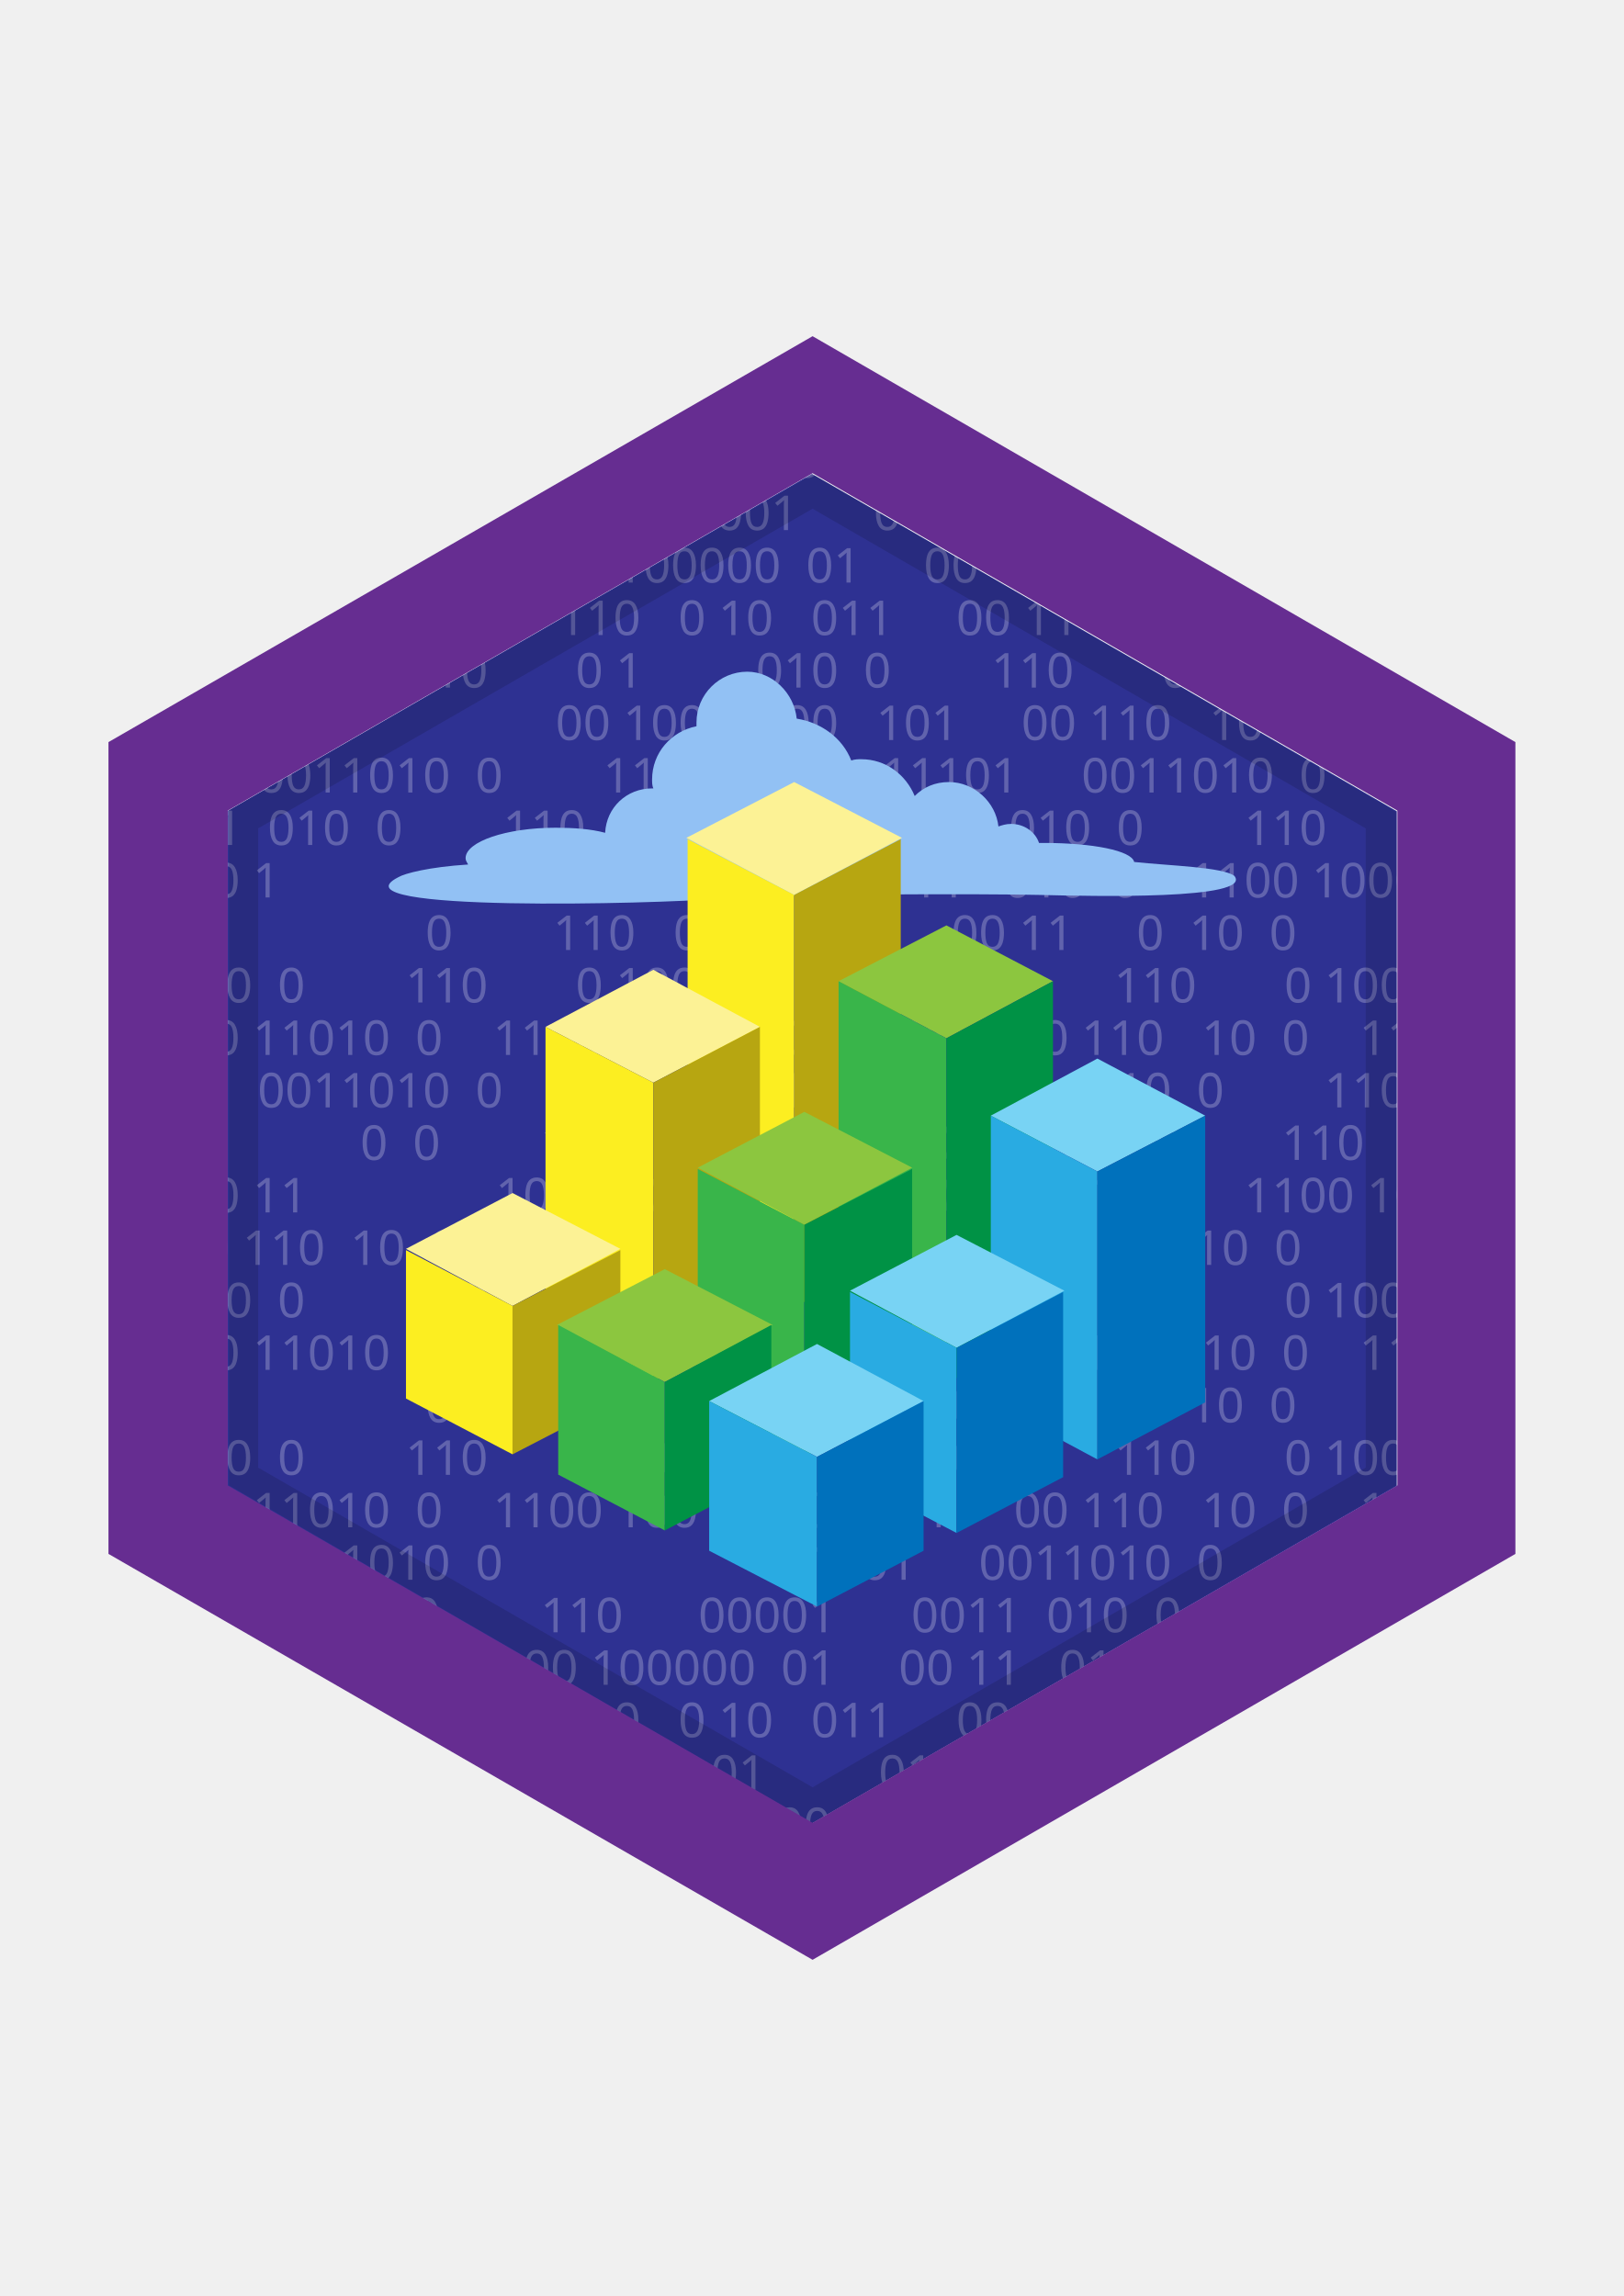
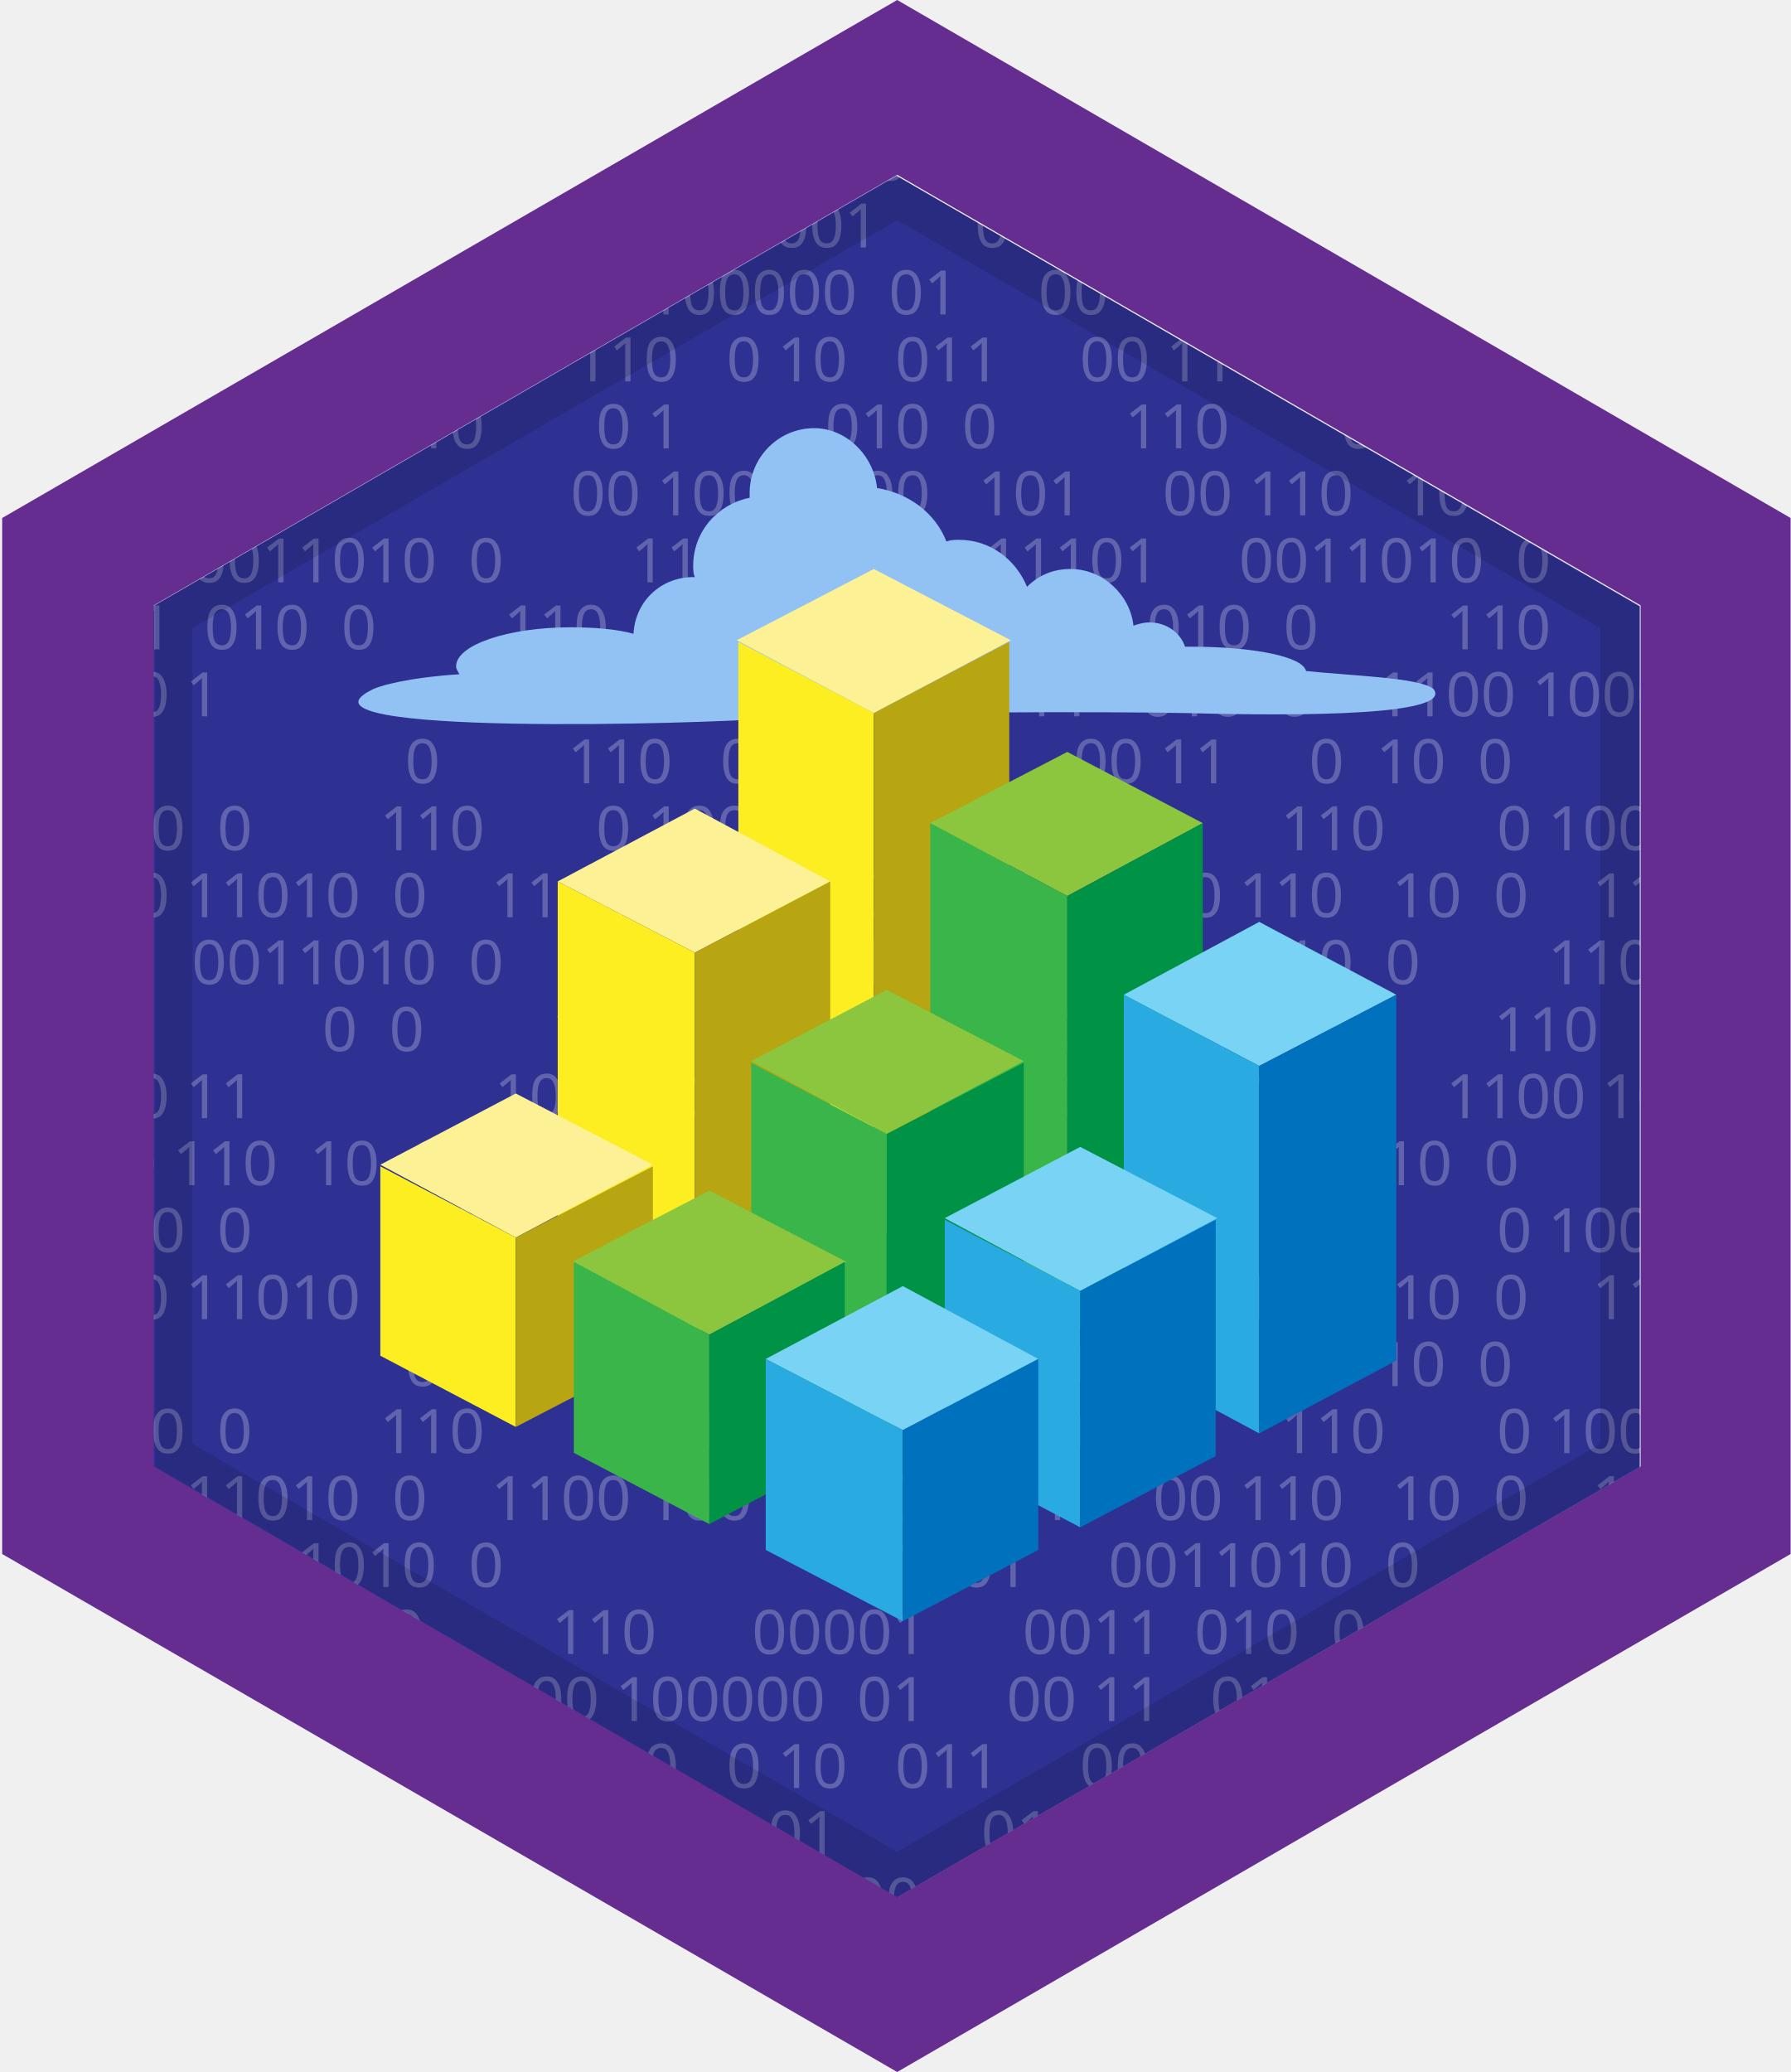
- <svg xmlns="http://www.w3.org/2000/svg" xmlns:xlink="http://www.w3.org/1999/xlink" version="1.1" id="Layer_1" x="0px" y="0px" width="841.889px" height="1190.551px" viewBox="0 0 841.889 1190.551" enable-background="new 0 0 841.889 1190.551" xml:space="preserve">
-   <g>
-     <polygon fill="#2E3192" points="724.156,770.559 724.156,420.649 420.945,245.694 117.733,420.649 117.733,770.559    420.945,945.514  " />
-   </g>
-   <g opacity="0.48" enable-background="new    ">
+ <svg xmlns="http://www.w3.org/2000/svg" xmlns:xlink="http://www.w3.org/1999/xlink" version="1.1" x="0px" y="0px" width="110.979px" height="128.417px" viewBox="0 0 110.979 128.417" enable-background="new 0 0 110.979 128.417" xml:space="preserve">
+   <g id="Layer_1">
+ </g>
+   <g id="Layer_4">
    <g>
-       <defs>
-         <polygon id="SVGID_1_" points="409.445,225.775 76.445,410.775 90.445,780.775 426.445,979.775 758.445,782.775 736.445,392.775         " />
-       </defs>
-       <clipPath id="SVGID_2_">
-         <use xlink:href="#SVGID_1_" overflow="visible" />
-       </clipPath>
-       <g opacity="0.51" clip-path="url(#SVGID_2_)">
-         <text transform="matrix(1 0 0 1 -13.156 247.6501)" fill="#FFFFFF" font-family="'Verdana'" font-size="24.965">00111101     0011010  0        1100 10 000111101     0011010  0        1100</text>
-         <text transform="matrix(1 0 0 1 -13.156 274.865)" fill="#FFFFFF" font-family="'Verdana'" font-size="24.965">001      0011  010  0        110      00001      0011  010  0        110      00  </text>
-         <text transform="matrix(1 0 0 1 -13.156 302.0798)" fill="#FFFFFF" font-family="'Verdana'" font-size="24.965">0   101     00 11010  0    1100 100000  01     00 11   010  0    1100 100000   </text>
-         <text transform="matrix(1 0 0 1 -13.156 383.7244)" fill="#FFFFFF" font-family="'Verdana'" font-size="24.965">0   101     00 1                      00 100    000   101     00 110   10  0    110 </text>
-         <text transform="matrix(1 0 0 1 -13.156 329.2947)" fill="#FFFFFF" font-family="'Verdana'" font-size="24.965">00111     00 110  10  0        110   0 10   011     00 11     0  10  0        11  </text>
-         <text transform="matrix(1 0 0 1 -13.156 356.5173)" fill="#FFFFFF" font-family="'Verdana'" font-size="24.965">001         010  0        110       0 1         010  0        110       0 100</text>
-         <text transform="matrix(1 0 0 1 -13.156 410.947)" fill="#FFFFFF" font-family="'Verdana'" font-size="24.965">00111101     0011010  0        1100 10        11101     0011010  0        1100</text>
-         <text transform="matrix(1 0 0 1 -13.156 438.1619)" fill="#FFFFFF" font-family="'Verdana'" font-size="24.965">001      0011  010  0        110      00001      0011  010  0        110      00  </text>
-         <text transform="matrix(1 0 0 1 -13.156 465.3767)" fill="#FFFFFF" font-family="'Verdana'" font-size="24.965">0   101     00 1               00 100000  01     00 11   010  0    1100 100000   </text>
-         <text transform="matrix(1 0 0 1 -13.156 547.0173)" fill="#FFFFFF" font-family="'Verdana'" font-size="24.965">0   101     00 11010  0    1100 100    000   101     00 110   10  0    110 </text>
-         <text transform="matrix(1 0 0 1 -13.156 492.5916)" fill="#FFFFFF" font-family="'Verdana'" font-size="24.965">00111                         0        110   0 10   011     00 11     0  10  0        11  </text>
-         <text transform="matrix(1 0 0 1 -13.156 519.8025)" fill="#FFFFFF" font-family="'Verdana'" font-size="24.965">001         010  0        110       0 100 01         010  0        110       0 100</text>
-         <text transform="matrix(1 0 0 1 -13.156 574.2322)" fill="#FFFFFF" font-family="'Verdana'" font-size="24.965">00111101     0011010  0                      11101     0011010  0        1100</text>
-         <text transform="matrix(1 0 0 1 -13.156 601.447)" fill="#FFFFFF" font-family="'Verdana'" font-size="24.965">001      0                0  0        110      00001      0011  010  0        110      00  </text>
-         <text transform="matrix(1 0 0 1 -13.156 628.6619)" fill="#FFFFFF" font-family="'Verdana'" font-size="24.965">0   101     00 11               100 100000  01     00 11   010  0    1100 100000   </text>
-         <text transform="matrix(1 0 0 1 -13.156 710.3142)" fill="#FFFFFF" font-family="'Verdana'" font-size="24.965">0   101     00 11010  0    1100 100    000   101     00 110   10  0    110 </text>
-         <text transform="matrix(1 0 0 1 -13.156 655.8845)" fill="#FFFFFF" font-family="'Verdana'" font-size="24.965">00111     00 110  10  0        110   0 10   011     00 11     0  10  0        11  </text>
-         <text transform="matrix(1 0 0 1 -13.156 683.0916)" fill="#FFFFFF" font-family="'Verdana'" font-size="24.965">001         010  0        110       0 100 01         010  0        110       0 100</text>
-         <text transform="matrix(1 0 0 1 -13.156 791.9587)" fill="#FFFFFF" font-family="'Verdana'" font-size="24.965">0   101     00 11010  0    1100 100    000   101     00 110   10  0    110 </text>
-         <text transform="matrix(1 0 0 1 -13.156 737.5291)" fill="#FFFFFF" font-family="'Verdana'" font-size="24.965">00111                         0        110   0 10   011     00 11     0  10  0        11  </text>
-         <text transform="matrix(1 0 0 1 -13.156 764.7439)" fill="#FFFFFF" font-family="'Verdana'" font-size="24.965">001         010  0        110       0 100 01         010  0        110       0 100</text>
-         <text transform="matrix(1 0 0 1 -13.156 819.1736)" fill="#FFFFFF" font-family="'Verdana'" font-size="24.965">00111101     0011010  0                      11101     0011010  0        1100</text>
-         <text transform="matrix(1 0 0 1 -13.156 846.3884)" fill="#FFFFFF" font-family="'Verdana'" font-size="24.965">001      0                0  0        110      00001      0011  010  0        110      00  </text>
-         <text transform="matrix(1 0 0 1 -13.156 873.6033)" fill="#FFFFFF" font-family="'Verdana'" font-size="24.965">0   101     00 11               100 100000  01     00 11   010  0    1100 100000   </text>
-         <text transform="matrix(1 0 0 1 -13.156 955.2517)" fill="#FFFFFF" font-family="'Verdana'" font-size="24.965">0   101     00 11010  0    1100 100    000   101     00 110   10  0    110 </text>
-         <text transform="matrix(1 0 0 1 -13.156 900.8181)" fill="#FFFFFF" font-family="'Verdana'" font-size="24.965">00111     00 110  10  0        110   0 10   011     00 11     0  10  0        11  </text>
-         <text transform="matrix(1 0 0 1 -13.156 928.033)" fill="#FFFFFF" font-family="'Verdana'" font-size="24.965">001         010  0        110       0 100 01         010  0        110       0 100</text>
+       <polygon fill="#2E3192" points="101.633,90.945 101.633,37.572 55.557,10.886 9.479,37.572 9.479,90.945 55.557,117.632   " />
+     </g>
+     <g opacity="0.48" enable-background="new    ">
+       <g>
+         <g>
+           <defs>
+             <polygon id="SVGID_1_" points="53.809,7.848 3.205,36.066 5.333,92.503 56.392,122.859 106.844,92.81 103.501,33.321      " />
+           </defs>
+           <clipPath id="SVGID_2_">
+             <use xlink:href="#SVGID_1_" overflow="visible" />
+           </clipPath>
+           <g opacity="0.51" clip-path="url(#SVGID_2_)">
+             <text transform="matrix(0.9963 0 0 1 -10.4106 11.1851)" fill="#FFFFFF" font-family="'Verdana'" font-size="3.808">00111101     0011010  0        1100 10 000111101     0011010  0        1100</text>
+             <text transform="matrix(0.9963 0 0 1 -10.4106 15.3364)" fill="#FFFFFF" font-family="'Verdana'" font-size="3.808">001      0011  010  0        110      00001      0011  010  0        110      00  </text>
+             <text transform="matrix(0.9963 0 0 1 -10.4106 19.4868)" fill="#FFFFFF" font-family="'Verdana'" font-size="3.808">0   101     00 11010  0    1100 100000  01     00 11   010  0    1100 100000   </text>
+             <text transform="matrix(0.9963 0 0 1 -10.4106 31.9409)" fill="#FFFFFF" font-family="'Verdana'" font-size="3.808">0   101     00 1                      00 100    000   101     00 110   10  0    110 </text>
+             <text transform="matrix(0.9963 0 0 1 -10.4106 23.6382)" fill="#FFFFFF" font-family="'Verdana'" font-size="3.808">00111     00 110  10  0        110   0 10   011     00 11     0  10  0        11  </text>
+             <text transform="matrix(0.9963 0 0 1 -10.4106 27.7905)" fill="#FFFFFF" font-family="'Verdana'" font-size="3.808">001         010  0        110       0 1         010  0        110       0 100</text>
+             <text transform="matrix(0.9963 0 0 1 -10.4106 36.0933)" fill="#FFFFFF" font-family="'Verdana'" font-size="3.808">00111101     0011010  0        1100 10        11101     0011010  0        1100</text>
+             <text transform="matrix(0.9963 0 0 1 -10.4106 40.2446)" fill="#FFFFFF" font-family="'Verdana'" font-size="3.808">001      0011  010  0        110      00001      0011  010  0        110      00  </text>
+             <text transform="matrix(0.9963 0 0 1 -10.4106 44.396)" fill="#FFFFFF" font-family="'Verdana'" font-size="3.808">0   101     00 1               00 100000  01     00 11   010  0    1100 100000   </text>
+             <text transform="matrix(0.9963 0 0 1 -10.4106 56.8481)" fill="#FFFFFF" font-family="'Verdana'" font-size="3.808">0   101     00 11010  0    1100 100    000   101     00 110   10  0    110 </text>
+             <text transform="matrix(0.9963 0 0 1 -10.4106 48.5474)" fill="#FFFFFF" font-family="'Verdana'" font-size="3.808">00111                         0        110   0 10   011     00 11     0  10  0        11  </text>
+             <text transform="matrix(0.9963 0 0 1 -10.4106 52.6968)" fill="#FFFFFF" font-family="'Verdana'" font-size="3.808">001         010  0        110       0 100 01         010  0        110       0 100</text>
+             <text transform="matrix(0.9963 0 0 1 -10.4106 60.9995)" fill="#FFFFFF" font-family="'Verdana'" font-size="3.808">00111101     0011010  0                      11101     0011010  0        1100</text>
+             <text transform="matrix(0.9963 0 0 1 -10.4106 65.1509)" fill="#FFFFFF" font-family="'Verdana'" font-size="3.808">001      0                0  0        110      00001      0011  010  0        110      00  </text>
+             <text transform="matrix(0.9963 0 0 1 -10.4106 69.3022)" fill="#FFFFFF" font-family="'Verdana'" font-size="3.808">0   101     00 11               100 100000  01     00 11   010  0    1100 100000   </text>
+             <text transform="matrix(0.9963 0 0 1 -10.4106 81.7573)" fill="#FFFFFF" font-family="'Verdana'" font-size="3.808">0   101     00 11010  0    1100 100    000   101     00 110   10  0    110 </text>
+             <text transform="matrix(0.9963 0 0 1 -10.4106 73.4546)" fill="#FFFFFF" font-family="'Verdana'" font-size="3.808">00111     00 110  10  0        110   0 10   011     00 11     0  10  0        11  </text>
+             <text transform="matrix(0.9963 0 0 1 -10.4106 77.604)" fill="#FFFFFF" font-family="'Verdana'" font-size="3.808">001         010  0        110       0 100 01         010  0        110       0 100</text>
+             <text transform="matrix(0.9963 0 0 1 -10.4106 94.2104)" fill="#FFFFFF" font-family="'Verdana'" font-size="3.808">0   101     00 11010  0    1100 100    000   101     00 110   10  0    110 </text>
+             <text transform="matrix(0.9963 0 0 1 -10.4106 85.9077)" fill="#FFFFFF" font-family="'Verdana'" font-size="3.808">00111                         0        110   0 10   011     00 11     0  10  0        11  </text>
+             <text transform="matrix(0.9963 0 0 1 -10.4106 90.0591)" fill="#FFFFFF" font-family="'Verdana'" font-size="3.808">001         010  0        110       0 100 01         010  0        110       0 100</text>
+             <text transform="matrix(0.9963 0 0 1 -10.4106 98.3618)" fill="#FFFFFF" font-family="'Verdana'" font-size="3.808">00111101     0011010  0                      11101     0011010  0        1100</text>
+             <text transform="matrix(0.9963 0 0 1 -10.4106 102.5122)" fill="#FFFFFF" font-family="'Verdana'" font-size="3.808">001      0                0  0        110      00001      0011  010  0        110      00  </text>
+             <text transform="matrix(0.9963 0 0 1 -10.4106 106.6646)" fill="#FFFFFF" font-family="'Verdana'" font-size="3.808">0   101     00 11               100 100000  01     00 11   010  0    1100 100000   </text>
+             <text transform="matrix(0.9963 0 0 1 -10.4106 119.1177)" fill="#FFFFFF" font-family="'Verdana'" font-size="3.808">0   101     00 11010  0    1100 100    000   101     00 110   10  0    110 </text>
+             <text transform="matrix(0.9963 0 0 1 -10.4106 110.8149)" fill="#FFFFFF" font-family="'Verdana'" font-size="3.808">00111     00 110  10  0        110   0 10   011     00 11     0  10  0        11  </text>
+             <text transform="matrix(0.9963 0 0 1 -10.4106 114.9663)" fill="#FFFFFF" font-family="'Verdana'" font-size="3.808">001         010  0        110       0 100 01         010  0        110       0 100</text>
+           </g>
+         </g>
+       </g>
+     </g>
+     <g>
+       <path fill="#662D91" d="M55.607,117.582L9.529,90.895V37.522l46.078-26.686l46.077,26.686v53.373L55.607,117.582z M0.134,96.313    l55.473,32.104l55.372-32.104V32.104L55.607,0L0.134,32.104V96.313z" />
+       <g>
+         <g opacity="0.13">
+           <g>
+             <path d="M11.928,38.926l43.679-25.281l43.578,25.281v50.565l-43.578,25.281L11.928,89.492V38.926z M9.629,37.522v53.373       l45.978,26.687l45.977-26.687V37.623L55.607,10.936L9.629,37.522z" />
+           </g>
+         </g>
+       </g>
+     </g>
+     <path fill="#92C1F4" d="M80.945,41.586c-0.2-0.903-3.299-1.505-7.098-1.505c-0.1,0-0.299,0-0.399,0   c-0.3-0.904-1.198-1.505-2.199-1.505c-0.399,0-0.7,0.1-1,0.201c-0.199-1.906-1.898-3.512-3.897-3.512   c-1.099,0-1.999,0.401-2.698,1.103c-0.7-1.705-2.299-2.91-4.198-2.91c-0.3,0-0.499,0-0.799,0.101   c-0.7-1.806-2.399-3.01-4.299-3.311c-0.2-2.006-1.899-3.712-3.898-3.712c-2.199,0-3.998,1.806-3.998,4.014c0,0.1,0,0.2,0,0.301   c-1.999,0.402-3.499,2.107-3.499,4.214c0,0.201,0,0.501,0.101,0.702h-0.101c-1.999,0-3.598,1.505-3.698,3.512   c-1.1-0.301-2.499-0.401-3.898-0.401c-3.898,0-7.096,1.103-7.096,2.408c0,0.201,0.1,0.301,0.2,0.502   c-3.099,0.201-4.998,0.702-5.498,1.003c-5.498,2.81,20.489,2.106,25.188,1.706c4.698-0.401,21.289-0.401,25.388-0.301   c3.997,0.1,16.791,0.401,15.291-1.505C87.941,41.987,83.743,41.887,80.945,41.586z" />
+     <g>
+       <polygon fill="#FCF295" points="54.157,44.194 45.661,39.68 54.157,35.265 62.653,39.68   " />
+       <g>
+         <polygon fill="#FCEE21" points="54.157,76.8 54.157,44.194 45.762,39.78 45.762,72.385    " />
+         <polygon fill="#B7A611" points="54.157,76.8 54.157,44.194 62.553,39.78 62.553,72.385    " />
+       </g>
+       <polygon fill="#FCF295" points="43.063,59.042 34.567,54.628 43.063,50.113 51.459,54.628   " />
+       <g>
+         <polygon fill="#FCEE21" points="43.063,82.619 43.063,59.042 34.567,54.628 34.567,78.205    " />
+         <polygon fill="#B7A611" points="43.063,82.619 43.063,59.042 51.459,54.628 51.459,78.205    " />
+       </g>
+       <polygon fill="#FCF295" points="31.968,76.7 23.572,72.185 31.968,67.771 40.464,72.185   " />
+       <g>
+         <polygon fill="#FCEE21" points="31.968,88.438 31.968,76.7 23.572,72.286 23.572,84.024    " />
+         <polygon fill="#B7A611" points="31.968,88.438 31.968,76.7 40.464,72.286 40.464,84.024    " />
+       </g>
+       <polygon fill="#8CC63F" points="66.151,55.531 57.656,51.016 66.151,46.602 74.547,51.016   " />
+       <g>
+         <polygon fill="#39B54A" points="66.151,82.819 66.151,55.531 57.656,51.016 57.656,78.405    " />
+         <polygon fill="#009245" points="66.151,82.819 66.151,55.531 74.547,51.016 74.547,78.405    " />
+       </g>
+       <polygon fill="#8CC63F" points="54.957,70.279 46.561,65.764 54.957,61.35 63.453,65.764   " />
+       <g>
+         <polygon fill="#39B54A" points="54.957,88.638 54.957,70.279 46.561,65.865 46.561,84.224    " />
+         <polygon fill="#009245" points="54.957,88.638 54.957,70.279 63.453,65.865 63.453,84.224    " />
+       </g>
+       <polygon fill="#8CC63F" points="43.962,82.719 35.466,78.205 43.962,73.791 52.458,78.205   " />
+       <g>
+         <polygon fill="#39B54A" points="43.962,94.458 43.962,82.719 35.566,78.205 35.566,90.043    " />
+         <polygon fill="#009245" points="43.962,94.458 43.962,82.719 52.358,78.205 52.358,90.043    " />
+       </g>
+       <polygon fill="#78D3F4" points="78.045,66.065 69.65,61.651 78.045,57.136 86.541,61.651   " />
+       <g>
+         <polygon fill="#29ABE2" points="78.045,88.838 78.045,66.065 69.65,61.651 69.65,84.325    " />
+         <polygon fill="#0071BC" points="78.045,88.838 78.045,66.065 86.541,61.651 86.541,84.325    " />
+       </g>
+       <polygon fill="#78D3F4" points="66.951,80.01 58.554,75.496 66.951,71.082 75.446,75.496   " />
+       <g>
+         <polygon fill="#29ABE2" points="66.951,94.659 66.951,80.01 58.554,75.596 58.554,90.244    " />
+         <polygon fill="#0071BC" points="66.951,94.659 66.951,80.01 75.347,75.596 75.347,90.244    " />
+       </g>
+       <polygon fill="#78D3F4" points="55.956,88.638 47.46,84.224 55.956,79.708 64.352,84.224   " />
+       <g>
+         <polygon fill="#29ABE2" points="55.956,100.477 55.956,88.638 47.46,84.224 47.46,96.062    " />
+         <polygon fill="#0071BC" points="55.956,100.477 55.956,88.638 64.352,84.224 64.352,96.062    " />
      </g>
    </g>
  </g>
-   <g>
-     <path fill="#662D91" d="M421.274,945.185L118.062,770.23V420.32l303.212-174.955L724.486,420.32v349.91L421.274,945.185z    M56.236,805.748l365.038,210.472l364.38-210.472V384.802l-364.38-210.472L56.236,384.802V805.748z" />
-     <g>
-       <g opacity="0.13">
-         <g>
-           <path d="M133.847,429.528l287.427-165.747l286.769,165.747v331.494L421.274,926.769L133.847,761.022V429.528z M118.719,420.32      v349.91l302.555,174.955L723.827,770.23V420.977L421.274,246.022L118.719,420.32z" />
-         </g>
-       </g>
-     </g>
-   </g>
-   <path fill="#92C1F4" d="M588.007,446.958c-1.315-5.919-21.705-9.866-46.698-9.866c-0.658,0-1.974,0-2.631,0  c-1.974-5.919-7.893-9.865-14.471-9.865c-2.631,0-4.604,0.657-6.577,1.315c-1.315-12.497-12.497-23.021-25.651-23.021  c-7.234,0-13.154,2.631-17.758,7.234c-4.604-11.181-15.128-19.074-27.625-19.074c-1.973,0-3.289,0-5.262,0.658  c-4.604-11.839-15.785-19.731-28.282-21.705c-1.315-13.154-12.497-24.336-25.651-24.336c-14.47,0-26.31,11.839-26.31,26.31  c0,0.657,0,1.315,0,1.973c-13.154,2.631-23.02,13.813-23.02,27.625c0,1.315,0,3.288,0.657,4.604h-0.657  c-13.155,0-23.679,9.866-24.336,23.021c-7.235-1.973-16.443-2.631-25.651-2.631c-25.651,0-46.698,7.235-46.698,15.786  c0,1.315,0.657,1.973,1.315,3.288c-20.39,1.315-32.887,4.604-36.176,6.577c-36.175,18.417,134.834,13.813,165.747,11.182  s140.096-2.631,167.063-1.974c26.31,0.658,110.498,2.631,100.632-9.865C634.048,449.589,606.423,448.931,588.007,446.958z" />
-   <g>
-     <polygon fill="#FCF295" points="411.737,464.058 355.829,434.461 411.737,405.521 467.643,434.461  " />
-     <g>
-       <polygon fill="#FCEE21" points="411.737,677.82 411.737,464.058 356.488,435.119 356.488,648.88   " />
-       <polygon fill="#B7A611" points="411.737,677.82 411.737,464.058 466.986,435.119 466.986,648.88   " />
-     </g>
-     <polygon fill="#FCF295" points="338.729,561.402 282.823,532.463 338.729,502.865 393.978,532.463  " />
-     <g>
-       <polygon fill="#FCEE21" points="338.729,715.968 338.729,561.402 282.823,532.463 282.823,687.028   " />
-       <polygon fill="#B7A611" points="338.729,715.968 338.729,561.402 393.978,532.463 393.978,687.028   " />
-     </g>
-     <polygon fill="#FCF295" points="265.721,677.162 210.472,647.564 265.721,618.625 321.628,647.564  " />
-     <g>
-       <polygon fill="#FCEE21" points="265.721,754.116 265.721,677.162 210.472,648.222 210.472,725.177   " />
-       <polygon fill="#B7A611" points="265.721,754.116 265.721,677.162 321.628,648.222 321.628,725.177   " />
-     </g>
-     <polygon fill="#8CC63F" points="490.663,538.382 434.757,508.784 490.663,479.844 545.912,508.784  " />
-     <g>
-       <polygon fill="#39B54A" points="490.663,717.283 490.663,538.382 434.757,508.784 434.757,688.344   " />
-       <polygon fill="#009245" points="490.663,717.283 490.663,538.382 545.912,508.784 545.912,688.344   " />
-     </g>
-     <polygon fill="#8CC63F" points="416.998,635.067 361.749,605.469 416.998,576.53 472.905,605.469  " />
-     <g>
-       <polygon fill="#39B54A" points="416.998,755.431 416.998,635.067 361.749,606.128 361.749,726.492   " />
-       <polygon fill="#009245" points="416.998,755.431 416.998,635.067 472.905,606.128 472.905,726.492   " />
-     </g>
-     <polygon fill="#8CC63F" points="344.649,716.626 288.741,687.028 344.649,658.088 400.555,687.028  " />
-     <g>
-       <polygon fill="#39B54A" points="344.649,793.58 344.649,716.626 289.4,687.028 289.4,764.639   " />
-       <polygon fill="#009245" points="344.649,793.58 344.649,716.626 399.898,687.028 399.898,764.639   " />
-     </g>
-     <polygon fill="#78D3F4" points="568.933,607.443 513.684,578.503 568.933,548.905 624.84,578.503  " />
-     <g>
-       <polygon fill="#29ABE2" points="568.933,756.747 568.933,607.443 513.684,578.503 513.684,727.149   " />
-       <polygon fill="#0071BC" points="568.933,756.747 568.933,607.443 624.84,578.503 624.84,727.149   " />
-     </g>
-     <polygon fill="#78D3F4" points="495.925,698.867 440.676,669.269 495.925,640.33 551.832,669.269  " />
-     <g>
-       <polygon fill="#29ABE2" points="495.925,794.895 495.925,698.867 440.676,669.927 440.676,765.955   " />
-       <polygon fill="#0071BC" points="495.925,794.895 495.925,698.867 551.174,669.927 551.174,765.955   " />
-     </g>
-     <polygon fill="#78D3F4" points="423.575,755.431 367.669,726.492 423.575,696.894 478.824,726.492  " />
-     <g>
-       <polygon fill="#29ABE2" points="423.575,833.043 423.575,755.431 367.669,726.492 367.669,804.103   " />
-       <polygon fill="#0071BC" points="423.575,833.043 423.575,755.431 478.824,726.492 478.824,804.103   " />
-     </g>
-   </g>
+   <g id="Layer_3">
+ </g>
+   <g id="Layer_2">
+ </g>
</svg>
